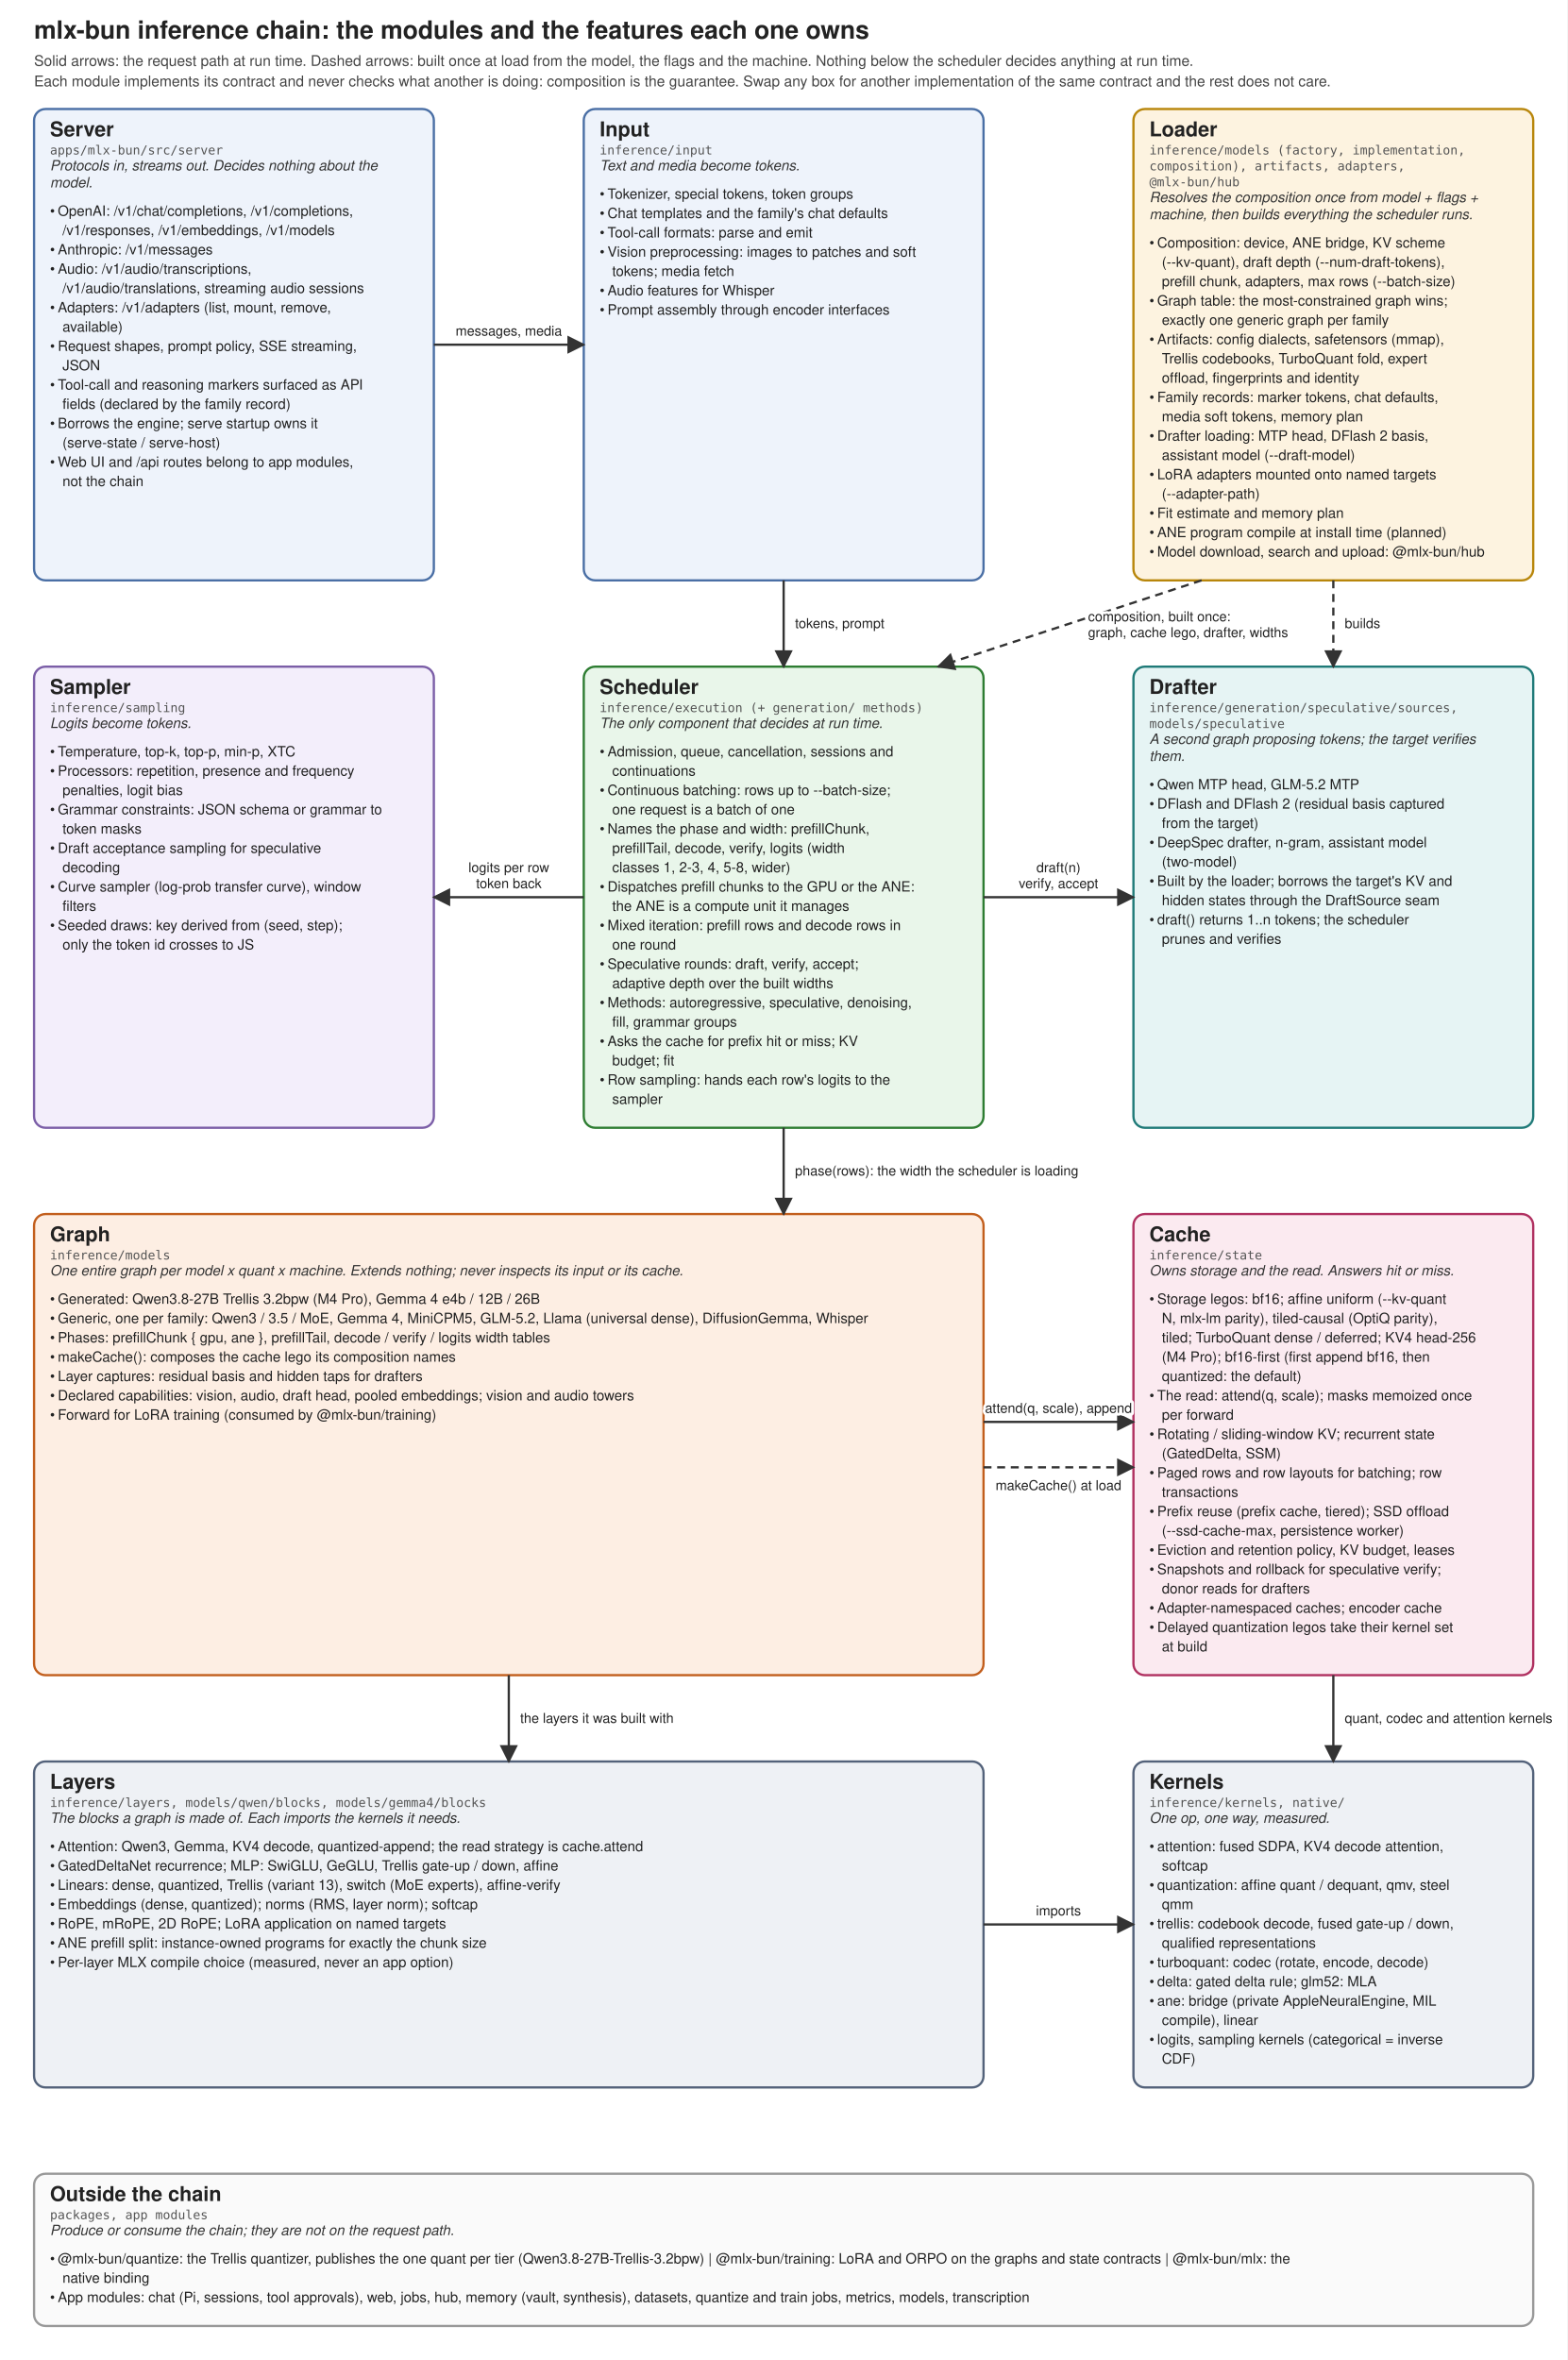
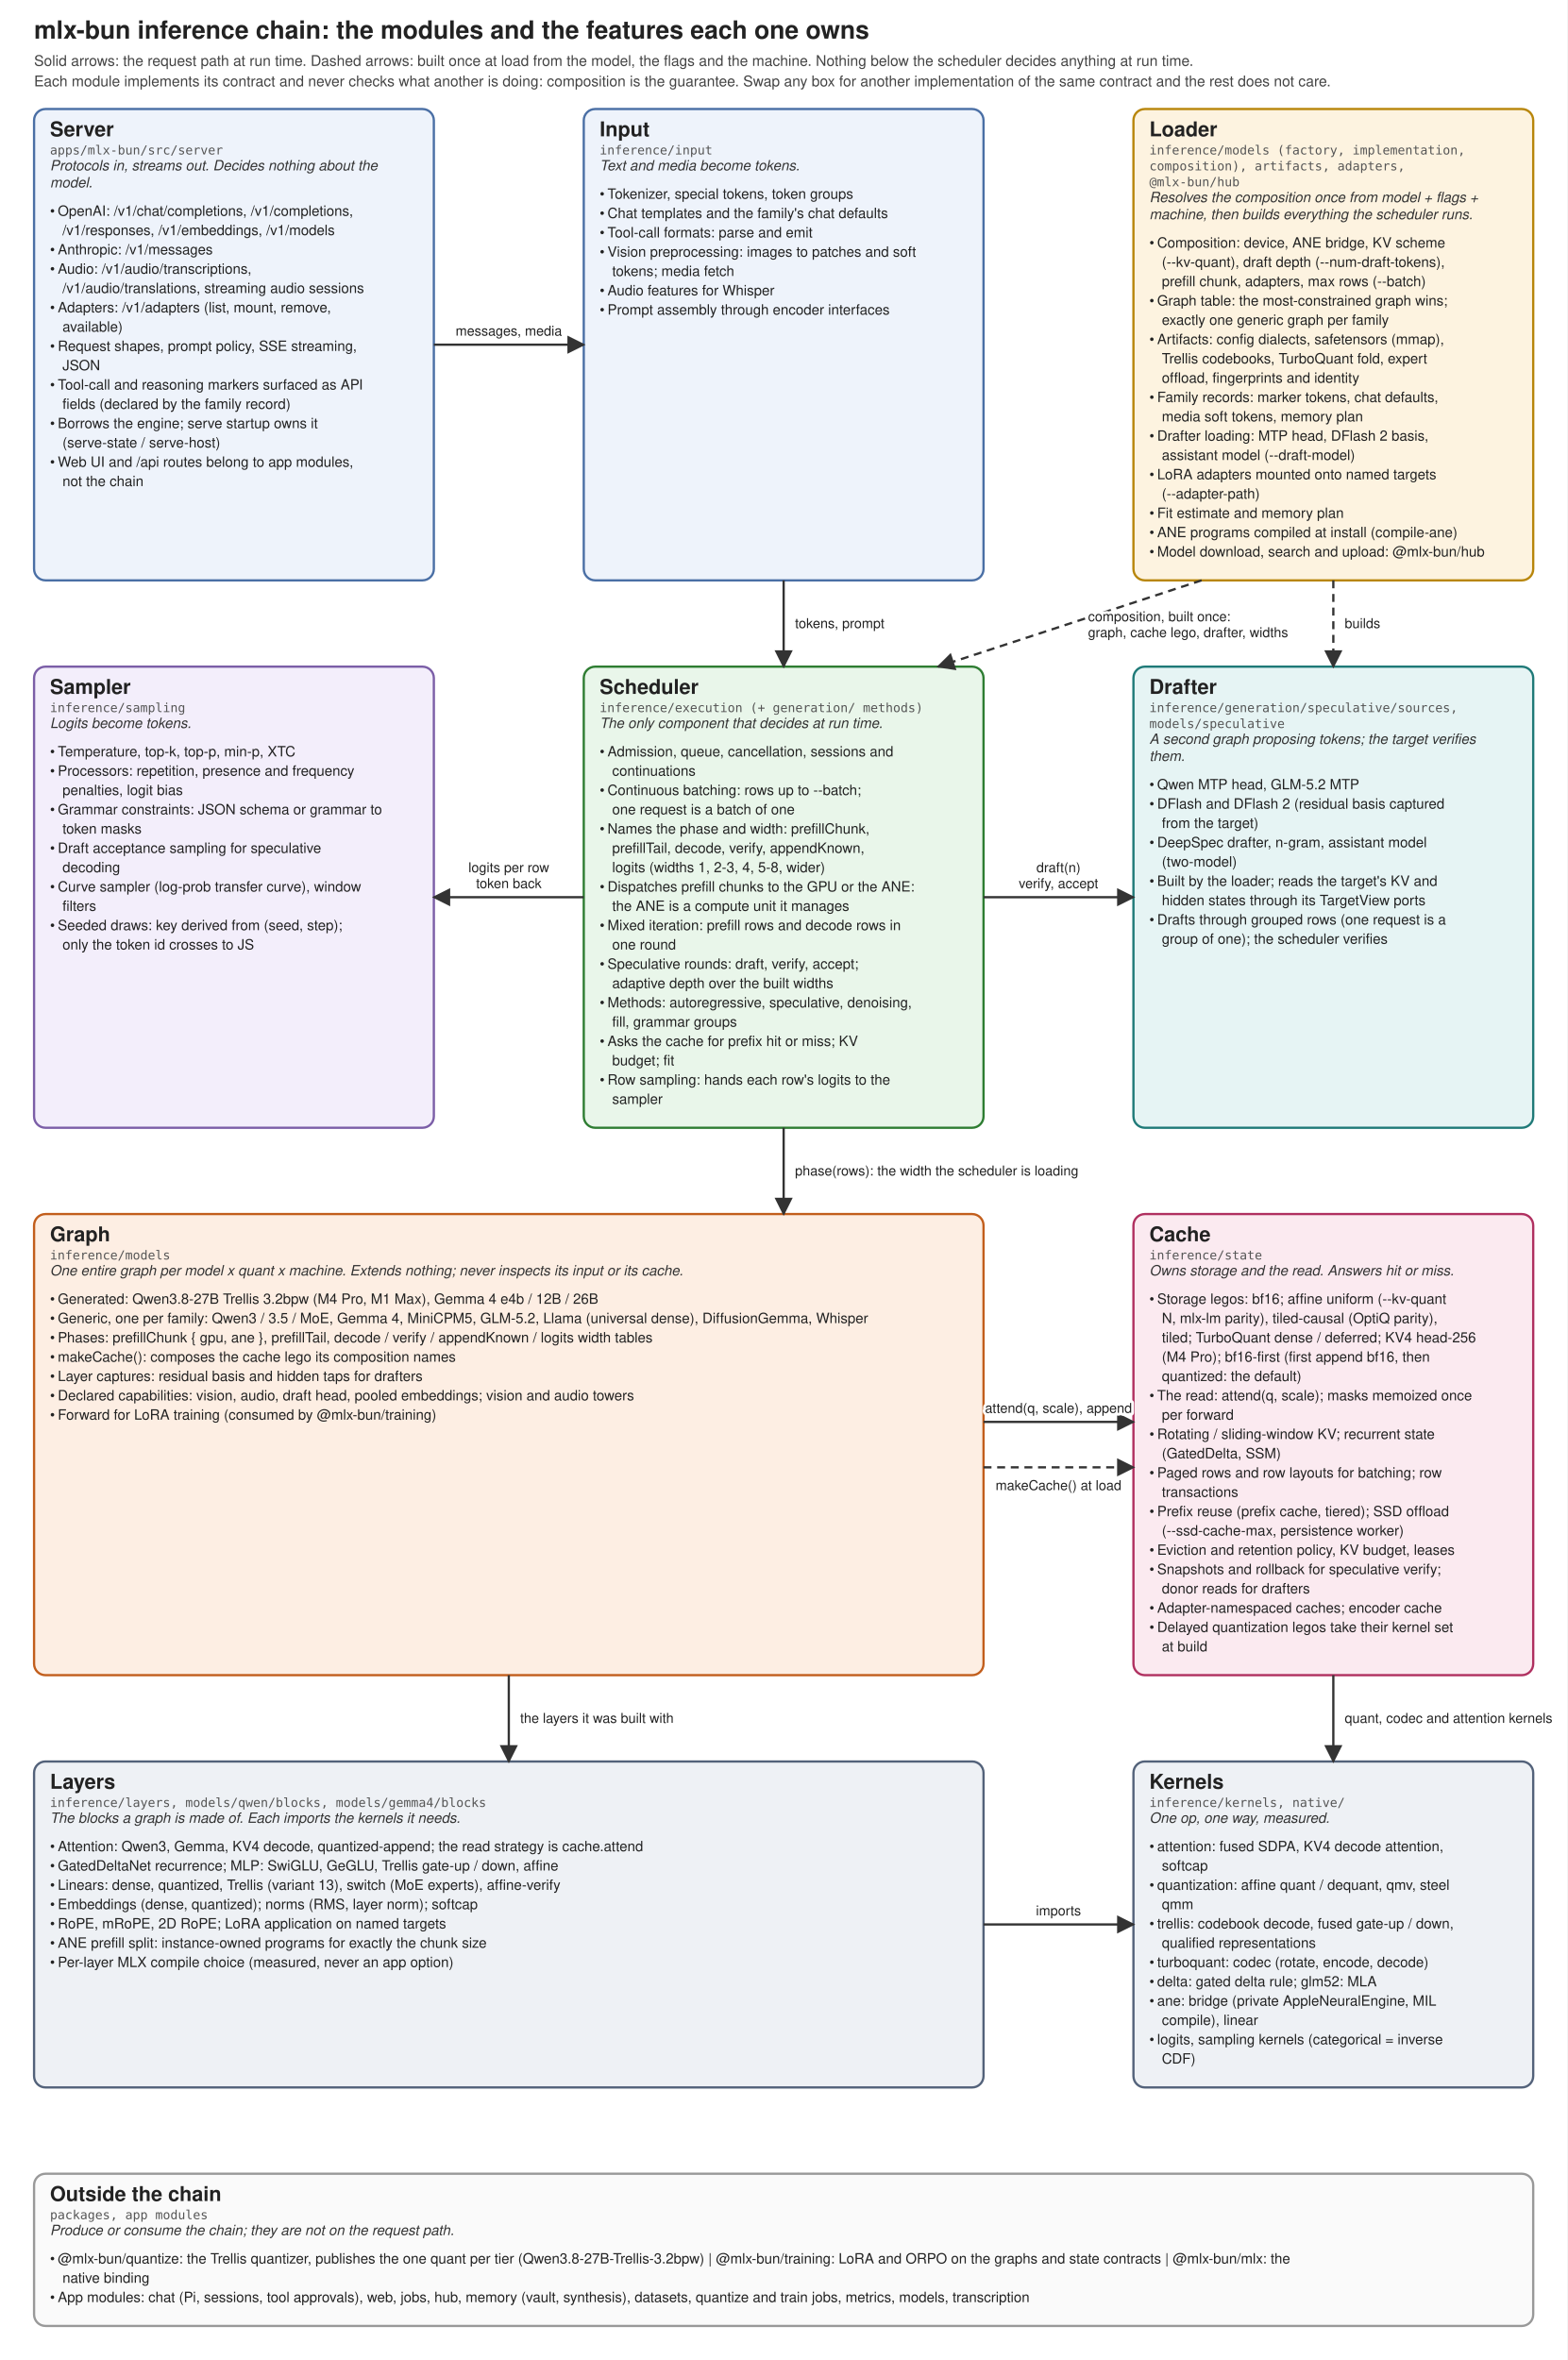
<svg xmlns="http://www.w3.org/2000/svg" width="1380" height="2078" viewBox="0 0 1380 2078" font-family="-apple-system, 'Helvetica Neue', Helvetica, Arial, sans-serif">
  <defs>
    <marker id="arrow" viewBox="0 0 10 10" refX="9" refY="5" markerWidth="8" markerHeight="8" orient="auto-start-reverse">
      <path d="M0,0 L10,5 L0,10 z" fill="#333" />
    </marker>
  </defs>
  <rect width="1380" height="2078" fill="#ffffff" />
  <text x="30" y="34" font-size="22" font-weight="700" fill="#222">mlx-bun inference chain: the modules and the features each one owns</text>
  <text x="30" y="58" font-size="13" fill="#444">Solid arrows: the request path at run time. Dashed arrows: built once at load from the model, the flags and the machine. Nothing below the scheduler decides anything at run time.</text>
  <text x="30" y="76" font-size="13" fill="#444">Each module implements its contract and never checks what another is doing: composition is the guarantee. Swap any box for another implementation of the same contract and the rest does not care.</text>
  <g>
    <rect x="30" y="96" width="352" height="415" rx="10" fill="#eef3fb" stroke="#4a6fa5" stroke-width="2" />
    <text x="44" y="120" font-size="18" font-weight="700" fill="#222">Server</text>
    <text x="44" y="136" font-size="11" font-family="'SF Mono', Menlo, Consolas, monospace" fill="#555">apps/mlx-bun/src/server</text>
    <text x="44" y="150" font-size="12.5" font-style="italic" fill="#333">Protocols in, streams out. Decides nothing about the</text>
    <text x="44" y="165" font-size="12.5" font-style="italic" fill="#333">model.</text>
    <text x="44" y="190" font-size="12.5" fill="#222">• OpenAI: /v1/chat/completions, /v1/completions,</text>
    <text x="55" y="207" font-size="12.5" fill="#222">/v1/responses, /v1/embeddings, /v1/models</text>
    <text x="44" y="224" font-size="12.5" fill="#222">• Anthropic: /v1/messages</text>
    <text x="44" y="241" font-size="12.5" fill="#222">• Audio: /v1/audio/transcriptions,</text>
    <text x="55" y="258" font-size="12.5" fill="#222">/v1/audio/translations, streaming audio sessions</text>
    <text x="44" y="275" font-size="12.5" fill="#222">• Adapters: /v1/adapters (list, mount, remove,</text>
    <text x="55" y="292" font-size="12.5" fill="#222">available)</text>
    <text x="44" y="309" font-size="12.5" fill="#222">• Request shapes, prompt policy, SSE streaming,</text>
    <text x="55" y="326" font-size="12.5" fill="#222">JSON</text>
    <text x="44" y="343" font-size="12.5" fill="#222">• Tool-call and reasoning markers surfaced as API</text>
    <text x="55" y="360" font-size="12.5" fill="#222">fields (declared by the family record)</text>
    <text x="44" y="377" font-size="12.5" fill="#222">• Borrows the engine; serve startup owns it</text>
    <text x="55" y="394" font-size="12.5" fill="#222">(serve-state / serve-host)</text>
    <text x="44" y="411" font-size="12.5" fill="#222">• Web UI and /api routes belong to app modules,</text>
    <text x="55" y="428" font-size="12.5" fill="#222">not the chain</text>
  </g>
  <g>
    <rect x="514" y="96" width="352" height="415" rx="10" fill="#eef3fb" stroke="#4a6fa5" stroke-width="2" />
    <text x="528" y="120" font-size="18" font-weight="700" fill="#222">Input</text>
    <text x="528" y="136" font-size="11" font-family="'SF Mono', Menlo, Consolas, monospace" fill="#555">inference/input</text>
    <text x="528" y="150" font-size="12.5" font-style="italic" fill="#333">Text and media become tokens.</text>
    <text x="528" y="175" font-size="12.5" fill="#222">• Tokenizer, special tokens, token groups</text>
    <text x="528" y="192" font-size="12.5" fill="#222">• Chat templates and the family's chat defaults</text>
    <text x="528" y="209" font-size="12.5" fill="#222">• Tool-call formats: parse and emit</text>
    <text x="528" y="226" font-size="12.5" fill="#222">• Vision preprocessing: images to patches and soft</text>
    <text x="539" y="243" font-size="12.5" fill="#222">tokens; media fetch</text>
    <text x="528" y="260" font-size="12.5" fill="#222">• Audio features for Whisper</text>
    <text x="528" y="277" font-size="12.5" fill="#222">• Prompt assembly through encoder interfaces</text>
  </g>
  <g>
    <rect x="998" y="96" width="352" height="415" rx="10" fill="#fdf3e0" stroke="#b8860b" stroke-width="2" />
    <text x="1012" y="120" font-size="18" font-weight="700" fill="#222">Loader</text>
    <text x="1012" y="136" font-size="11" font-family="'SF Mono', Menlo, Consolas, monospace" fill="#555">inference/models (factory, implementation,</text>
    <text x="1012" y="150" font-size="11" font-family="'SF Mono', Menlo, Consolas, monospace" fill="#555">composition), artifacts, adapters,</text>
    <text x="1012" y="164" font-size="11" font-family="'SF Mono', Menlo, Consolas, monospace" fill="#555">@mlx-bun/hub</text>
    <text x="1012" y="178" font-size="12.5" font-style="italic" fill="#333">Resolves the composition once from model + flags +</text>
    <text x="1012" y="193" font-size="12.5" font-style="italic" fill="#333">machine, then builds everything the scheduler runs.</text>
    <text x="1012" y="218" font-size="12.5" fill="#222">• Composition: device, ANE bridge, KV scheme</text>
    <text x="1023" y="235" font-size="12.5" fill="#222">(--kv-quant), draft depth (--num-draft-tokens),</text>
-     <text x="1023" y="252" font-size="12.5" fill="#222">prefill chunk, adapters, max rows (--batch-size)</text>
+     <text x="1023" y="252" font-size="12.5" fill="#222">prefill chunk, adapters, max rows (--batch)</text>
    <text x="1012" y="269" font-size="12.5" fill="#222">• Graph table: the most-constrained graph wins;</text>
    <text x="1023" y="286" font-size="12.5" fill="#222">exactly one generic graph per family</text>
    <text x="1012" y="303" font-size="12.5" fill="#222">• Artifacts: config dialects, safetensors (mmap),</text>
    <text x="1023" y="320" font-size="12.5" fill="#222">Trellis codebooks, TurboQuant fold, expert</text>
    <text x="1023" y="337" font-size="12.5" fill="#222">offload, fingerprints and identity</text>
    <text x="1012" y="354" font-size="12.5" fill="#222">• Family records: marker tokens, chat defaults,</text>
    <text x="1023" y="371" font-size="12.5" fill="#222">media soft tokens, memory plan</text>
    <text x="1012" y="388" font-size="12.5" fill="#222">• Drafter loading: MTP head, DFlash 2 basis,</text>
    <text x="1023" y="405" font-size="12.5" fill="#222">assistant model (--draft-model)</text>
    <text x="1012" y="422" font-size="12.5" fill="#222">• LoRA adapters mounted onto named targets</text>
    <text x="1023" y="439" font-size="12.5" fill="#222">(--adapter-path)</text>
    <text x="1012" y="456" font-size="12.5" fill="#222">• Fit estimate and memory plan</text>
-     <text x="1012" y="473" font-size="12.5" fill="#222">• ANE program compile at install time (planned)</text>
+     <text x="1012" y="473" font-size="12.5" fill="#222">• ANE programs compiled at install (compile-ane)</text>
    <text x="1012" y="490" font-size="12.5" fill="#222">• Model download, search and upload: @mlx-bun/hub</text>
  </g>
  <g>
    <rect x="30" y="587" width="352" height="406" rx="10" fill="#f3eefb" stroke="#7b5ea7" stroke-width="2" />
    <text x="44" y="611" font-size="18" font-weight="700" fill="#222">Sampler</text>
    <text x="44" y="627" font-size="11" font-family="'SF Mono', Menlo, Consolas, monospace" fill="#555">inference/sampling</text>
    <text x="44" y="641" font-size="12.5" font-style="italic" fill="#333">Logits become tokens.</text>
    <text x="44" y="666" font-size="12.5" fill="#222">• Temperature, top-k, top-p, min-p, XTC</text>
    <text x="44" y="683" font-size="12.5" fill="#222">• Processors: repetition, presence and frequency</text>
    <text x="55" y="700" font-size="12.5" fill="#222">penalties, logit bias</text>
    <text x="44" y="717" font-size="12.5" fill="#222">• Grammar constraints: JSON schema or grammar to</text>
    <text x="55" y="734" font-size="12.5" fill="#222">token masks</text>
    <text x="44" y="751" font-size="12.5" fill="#222">• Draft acceptance sampling for speculative</text>
    <text x="55" y="768" font-size="12.5" fill="#222">decoding</text>
    <text x="44" y="785" font-size="12.5" fill="#222">• Curve sampler (log-prob transfer curve), window</text>
    <text x="55" y="802" font-size="12.5" fill="#222">filters</text>
    <text x="44" y="819" font-size="12.5" fill="#222">• Seeded draws: key derived from (seed, step);</text>
    <text x="55" y="836" font-size="12.5" fill="#222">only the token id crosses to JS</text>
  </g>
  <g>
    <rect x="514" y="587" width="352" height="406" rx="10" fill="#e9f6ea" stroke="#2e7d32" stroke-width="2" />
    <text x="528" y="611" font-size="18" font-weight="700" fill="#222">Scheduler</text>
    <text x="528" y="627" font-size="11" font-family="'SF Mono', Menlo, Consolas, monospace" fill="#555">inference/execution (+ generation/ methods)</text>
    <text x="528" y="641" font-size="12.5" font-style="italic" fill="#333">The only component that decides at run time.</text>
    <text x="528" y="666" font-size="12.5" fill="#222">• Admission, queue, cancellation, sessions and</text>
    <text x="539" y="683" font-size="12.5" fill="#222">continuations</text>
-     <text x="528" y="700" font-size="12.5" fill="#222">• Continuous batching: rows up to --batch-size;</text>
+     <text x="528" y="700" font-size="12.5" fill="#222">• Continuous batching: rows up to --batch;</text>
    <text x="539" y="717" font-size="12.5" fill="#222">one request is a batch of one</text>
    <text x="528" y="734" font-size="12.5" fill="#222">• Names the phase and width: prefillChunk,</text>
-     <text x="539" y="751" font-size="12.5" fill="#222">prefillTail, decode, verify, logits (width</text>
-     <text x="539" y="768" font-size="12.5" fill="#222">classes 1, 2-3, 4, 5-8, wider)</text>
+     <text x="539" y="751" font-size="12.5" fill="#222">prefillTail, decode, verify, appendKnown,</text>
+     <text x="539" y="768" font-size="12.5" fill="#222">logits (widths 1, 2-3, 4, 5-8, wider)</text>
    <text x="528" y="785" font-size="12.5" fill="#222">• Dispatches prefill chunks to the GPU or the ANE:</text>
    <text x="539" y="802" font-size="12.5" fill="#222">the ANE is a compute unit it manages</text>
    <text x="528" y="819" font-size="12.5" fill="#222">• Mixed iteration: prefill rows and decode rows in</text>
    <text x="539" y="836" font-size="12.5" fill="#222">one round</text>
    <text x="528" y="853" font-size="12.5" fill="#222">• Speculative rounds: draft, verify, accept;</text>
    <text x="539" y="870" font-size="12.5" fill="#222">adaptive depth over the built widths</text>
    <text x="528" y="887" font-size="12.5" fill="#222">• Methods: autoregressive, speculative, denoising,</text>
    <text x="539" y="904" font-size="12.5" fill="#222">fill, grammar groups</text>
    <text x="528" y="921" font-size="12.5" fill="#222">• Asks the cache for prefix hit or miss; KV</text>
    <text x="539" y="938" font-size="12.5" fill="#222">budget; fit</text>
    <text x="528" y="955" font-size="12.5" fill="#222">• Row sampling: hands each row's logits to the</text>
    <text x="539" y="972" font-size="12.5" fill="#222">sampler</text>
  </g>
  <g>
    <rect x="998" y="587" width="352" height="406" rx="10" fill="#e6f4f4" stroke="#1f7a78" stroke-width="2" />
    <text x="1012" y="611" font-size="18" font-weight="700" fill="#222">Drafter</text>
    <text x="1012" y="627" font-size="11" font-family="'SF Mono', Menlo, Consolas, monospace" fill="#555">inference/generation/speculative/sources,</text>
    <text x="1012" y="641" font-size="11" font-family="'SF Mono', Menlo, Consolas, monospace" fill="#555">models/speculative</text>
    <text x="1012" y="655" font-size="12.5" font-style="italic" fill="#333">A second graph proposing tokens; the target verifies</text>
    <text x="1012" y="670" font-size="12.5" font-style="italic" fill="#333">them.</text>
    <text x="1012" y="695" font-size="12.5" fill="#222">• Qwen MTP head, GLM-5.2 MTP</text>
    <text x="1012" y="712" font-size="12.5" fill="#222">• DFlash and DFlash 2 (residual basis captured</text>
    <text x="1023" y="729" font-size="12.5" fill="#222">from the target)</text>
    <text x="1012" y="746" font-size="12.5" fill="#222">• DeepSpec drafter, n-gram, assistant model</text>
    <text x="1023" y="763" font-size="12.5" fill="#222">(two-model)</text>
-     <text x="1012" y="780" font-size="12.5" fill="#222">• Built by the loader; borrows the target's KV and</text>
-     <text x="1023" y="797" font-size="12.5" fill="#222">hidden states through the DraftSource seam</text>
-     <text x="1012" y="814" font-size="12.5" fill="#222">• draft() returns 1..n tokens; the scheduler</text>
-     <text x="1023" y="831" font-size="12.5" fill="#222">prunes and verifies</text>
+     <text x="1012" y="780" font-size="12.5" fill="#222">• Built by the loader; reads the target's KV and</text>
+     <text x="1023" y="797" font-size="12.5" fill="#222">hidden states through its TargetView ports</text>
+     <text x="1012" y="814" font-size="12.5" fill="#222">• Drafts through grouped rows (one request is a</text>
+     <text x="1023" y="831" font-size="12.5" fill="#222">group of one); the scheduler verifies</text>
  </g>
  <g>
    <rect x="30" y="1069" width="836" height="406" rx="10" fill="#fdeee3" stroke="#c25e1c" stroke-width="2" />
    <text x="44" y="1093" font-size="18" font-weight="700" fill="#222">Graph</text>
    <text x="44" y="1109" font-size="11" font-family="'SF Mono', Menlo, Consolas, monospace" fill="#555">inference/models</text>
    <text x="44" y="1123" font-size="12.5" font-style="italic" fill="#333">One entire graph per model x quant x machine. Extends nothing; never inspects its input or its cache.</text>
-     <text x="44" y="1148" font-size="12.5" fill="#222">• Generated: Qwen3.8-27B Trellis 3.2bpw (M4 Pro), Gemma 4 e4b / 12B / 26B</text>
+     <text x="44" y="1148" font-size="12.5" fill="#222">• Generated: Qwen3.8-27B Trellis 3.2bpw (M4 Pro, M1 Max), Gemma 4 e4b / 12B / 26B</text>
    <text x="44" y="1165" font-size="12.5" fill="#222">• Generic, one per family: Qwen3 / 3.5 / MoE, Gemma 4, MiniCPM5, GLM-5.2, Llama (universal dense), DiffusionGemma, Whisper</text>
-     <text x="44" y="1182" font-size="12.5" fill="#222">• Phases: prefillChunk { gpu, ane }, prefillTail, decode / verify / logits width tables</text>
+     <text x="44" y="1182" font-size="12.5" fill="#222">• Phases: prefillChunk { gpu, ane }, prefillTail, decode / verify / appendKnown / logits width tables</text>
    <text x="44" y="1199" font-size="12.5" fill="#222">• makeCache(): composes the cache lego its composition names</text>
    <text x="44" y="1216" font-size="12.5" fill="#222">• Layer captures: residual basis and hidden taps for drafters</text>
    <text x="44" y="1233" font-size="12.5" fill="#222">• Declared capabilities: vision, audio, draft head, pooled embeddings; vision and audio towers</text>
    <text x="44" y="1250" font-size="12.5" fill="#222">• Forward for LoRA training (consumed by @mlx-bun/training)</text>
  </g>
  <g>
    <rect x="998" y="1069" width="352" height="406" rx="10" fill="#fbeaf0" stroke="#b03060" stroke-width="2" />
    <text x="1012" y="1093" font-size="18" font-weight="700" fill="#222">Cache</text>
    <text x="1012" y="1109" font-size="11" font-family="'SF Mono', Menlo, Consolas, monospace" fill="#555">inference/state</text>
    <text x="1012" y="1123" font-size="12.5" font-style="italic" fill="#333">Owns storage and the read. Answers hit or miss.</text>
    <text x="1012" y="1148" font-size="12.5" fill="#222">• Storage legos: bf16; affine uniform (--kv-quant</text>
    <text x="1023" y="1165" font-size="12.5" fill="#222">N, mlx-lm parity), tiled-causal (OptiQ parity),</text>
    <text x="1023" y="1182" font-size="12.5" fill="#222">tiled; TurboQuant dense / deferred; KV4 head-256</text>
    <text x="1023" y="1199" font-size="12.5" fill="#222">(M4 Pro); bf16-first (first append bf16, then</text>
    <text x="1023" y="1216" font-size="12.5" fill="#222">quantized: the default)</text>
    <text x="1012" y="1233" font-size="12.5" fill="#222">• The read: attend(q, scale); masks memoized once</text>
    <text x="1023" y="1250" font-size="12.5" fill="#222">per forward</text>
    <text x="1012" y="1267" font-size="12.5" fill="#222">• Rotating / sliding-window KV; recurrent state</text>
    <text x="1023" y="1284" font-size="12.5" fill="#222">(GatedDelta, SSM)</text>
    <text x="1012" y="1301" font-size="12.5" fill="#222">• Paged rows and row layouts for batching; row</text>
    <text x="1023" y="1318" font-size="12.5" fill="#222">transactions</text>
    <text x="1012" y="1335" font-size="12.5" fill="#222">• Prefix reuse (prefix cache, tiered); SSD offload</text>
    <text x="1023" y="1352" font-size="12.5" fill="#222">(--ssd-cache-max, persistence worker)</text>
    <text x="1012" y="1369" font-size="12.5" fill="#222">• Eviction and retention policy, KV budget, leases</text>
    <text x="1012" y="1386" font-size="12.5" fill="#222">• Snapshots and rollback for speculative verify;</text>
    <text x="1023" y="1403" font-size="12.5" fill="#222">donor reads for drafters</text>
    <text x="1012" y="1420" font-size="12.5" fill="#222">• Adapter-namespaced caches; encoder cache</text>
    <text x="1012" y="1437" font-size="12.5" fill="#222">• Delayed quantization legos take their kernel set</text>
    <text x="1023" y="1454" font-size="12.5" fill="#222">at build</text>
  </g>
  <g>
    <rect x="30" y="1551" width="836" height="287" rx="10" fill="#eef1f5" stroke="#53627a" stroke-width="2" />
    <text x="44" y="1575" font-size="18" font-weight="700" fill="#222">Layers</text>
    <text x="44" y="1591" font-size="11" font-family="'SF Mono', Menlo, Consolas, monospace" fill="#555">inference/layers, models/qwen/blocks, models/gemma4/blocks</text>
    <text x="44" y="1605" font-size="12.5" font-style="italic" fill="#333">The blocks a graph is made of. Each imports the kernels it needs.</text>
    <text x="44" y="1630" font-size="12.5" fill="#222">• Attention: Qwen3, Gemma, KV4 decode, quantized-append; the read strategy is cache.attend</text>
    <text x="44" y="1647" font-size="12.5" fill="#222">• GatedDeltaNet recurrence; MLP: SwiGLU, GeGLU, Trellis gate-up / down, affine</text>
    <text x="44" y="1664" font-size="12.5" fill="#222">• Linears: dense, quantized, Trellis (variant 13), switch (MoE experts), affine-verify</text>
    <text x="44" y="1681" font-size="12.5" fill="#222">• Embeddings (dense, quantized); norms (RMS, layer norm); softcap</text>
    <text x="44" y="1698" font-size="12.5" fill="#222">• RoPE, mRoPE, 2D RoPE; LoRA application on named targets</text>
    <text x="44" y="1715" font-size="12.5" fill="#222">• ANE prefill split: instance-owned programs for exactly the chunk size</text>
    <text x="44" y="1732" font-size="12.5" fill="#222">• Per-layer MLX compile choice (measured, never an app option)</text>
  </g>
  <g>
    <rect x="998" y="1551" width="352" height="287" rx="10" fill="#eef1f5" stroke="#53627a" stroke-width="2" />
    <text x="1012" y="1575" font-size="18" font-weight="700" fill="#222">Kernels</text>
    <text x="1012" y="1591" font-size="11" font-family="'SF Mono', Menlo, Consolas, monospace" fill="#555">inference/kernels, native/</text>
    <text x="1012" y="1605" font-size="12.5" font-style="italic" fill="#333">One op, one way, measured.</text>
    <text x="1012" y="1630" font-size="12.5" fill="#222">• attention: fused SDPA, KV4 decode attention,</text>
    <text x="1023" y="1647" font-size="12.5" fill="#222">softcap</text>
    <text x="1012" y="1664" font-size="12.5" fill="#222">• quantization: affine quant / dequant, qmv, steel</text>
    <text x="1023" y="1681" font-size="12.5" fill="#222">qmm</text>
    <text x="1012" y="1698" font-size="12.5" fill="#222">• trellis: codebook decode, fused gate-up / down,</text>
    <text x="1023" y="1715" font-size="12.5" fill="#222">qualified representations</text>
    <text x="1012" y="1732" font-size="12.5" fill="#222">• turboquant: codec (rotate, encode, decode)</text>
    <text x="1012" y="1749" font-size="12.5" fill="#222">• delta: gated delta rule; glm52: MLA</text>
    <text x="1012" y="1766" font-size="12.5" fill="#222">• ane: bridge (private AppleNeuralEngine, MIL</text>
    <text x="1023" y="1783" font-size="12.5" fill="#222">compile), linear</text>
    <text x="1012" y="1800" font-size="12.5" fill="#222">• logits, sampling kernels (categorical = inverse</text>
    <text x="1023" y="1817" font-size="12.5" fill="#222">CDF)</text>
  </g>
  <g>
    <rect x="30" y="1914" width="1320" height="134" rx="10" fill="#fafafa" stroke="#999999" stroke-width="2" />
    <text x="44" y="1938" font-size="18" font-weight="700" fill="#222">Outside the chain</text>
    <text x="44" y="1954" font-size="11" font-family="'SF Mono', Menlo, Consolas, monospace" fill="#555">packages, app modules</text>
    <text x="44" y="1968" font-size="12.5" font-style="italic" fill="#333">Produce or consume the chain; they are not on the request path.</text>
    <text x="44" y="1993" font-size="12.5" fill="#222">• @mlx-bun/quantize: the Trellis quantizer, publishes the one quant per tier (Qwen3.8-27B-Trellis-3.2bpw)   |   @mlx-bun/training: LoRA and ORPO on the graphs and state contracts   |   @mlx-bun/mlx: the</text>
    <text x="55" y="2010" font-size="12.5" fill="#222">native binding</text>
    <text x="44" y="2027" font-size="12.5" fill="#222">• App modules: chat (Pi, sessions, tool approvals), web, jobs, hub, memory (vault, synthesis), datasets, quantize and train jobs, metrics, models, transcription</text>
  </g>
  <line x1="382" y1="303.5" x2="514" y2="303.5" stroke="#333" stroke-width="2" marker-end="url(#arrow)" />
  <text x="448" y="295.5" font-size="12" fill="#222" text-anchor="middle" paint-order="stroke" stroke="#ffffff" stroke-width="5" stroke-linejoin="round">messages, media</text>
  <line x1="690" y1="511" x2="690" y2="587" stroke="#333" stroke-width="2" marker-end="url(#arrow)" />
  <text x="700" y="553" font-size="12" fill="#222" text-anchor="start" paint-order="stroke" stroke="#ffffff" stroke-width="5" stroke-linejoin="round">tokens, prompt</text>
  <line x1="514" y1="790" x2="382" y2="790" stroke="#333" stroke-width="2" marker-end="url(#arrow)" />
  <text x="448" y="768" font-size="12" fill="#222" text-anchor="middle" paint-order="stroke" stroke="#ffffff" stroke-width="5" stroke-linejoin="round">logits per row</text>
  <text x="448" y="782" font-size="12" fill="#222" text-anchor="middle" paint-order="stroke" stroke="#ffffff" stroke-width="5" stroke-linejoin="round">token back</text>
  <line x1="866" y1="790" x2="998" y2="790" stroke="#333" stroke-width="2" marker-end="url(#arrow)" />
  <text x="932" y="768" font-size="12" fill="#222" text-anchor="middle" paint-order="stroke" stroke="#ffffff" stroke-width="5" stroke-linejoin="round">draft(n)</text>
  <text x="932" y="782" font-size="12" fill="#222" text-anchor="middle" paint-order="stroke" stroke="#ffffff" stroke-width="5" stroke-linejoin="round">verify, accept</text>
  <line x1="690" y1="993" x2="690" y2="1069" stroke="#333" stroke-width="2" marker-end="url(#arrow)" />
  <text x="700" y="1035" font-size="12" fill="#222" text-anchor="start" paint-order="stroke" stroke="#ffffff" stroke-width="5" stroke-linejoin="round">phase(rows): the width the scheduler is loading</text>
  <line x1="866" y1="1252" x2="998" y2="1252" stroke="#333" stroke-width="2" marker-end="url(#arrow)" />
  <text x="932" y="1244" font-size="12" fill="#222" text-anchor="middle" paint-order="stroke" stroke="#ffffff" stroke-width="5" stroke-linejoin="round">attend(q, scale), append</text>
  <line x1="866" y1="1292" x2="998" y2="1292" stroke="#333" stroke-width="2" stroke-dasharray="7,5" marker-end="url(#arrow)" />
  <text x="932" y="1312" font-size="12" fill="#222" text-anchor="middle" paint-order="stroke" stroke="#ffffff" stroke-width="5" stroke-linejoin="round">makeCache() at load</text>
  <line x1="448" y1="1475" x2="448" y2="1551" stroke="#333" stroke-width="2" marker-end="url(#arrow)" />
  <text x="458" y="1517" font-size="12" fill="#222" text-anchor="start" paint-order="stroke" stroke="#ffffff" stroke-width="5" stroke-linejoin="round">the layers it was built with</text>
  <line x1="866" y1="1694.5" x2="998" y2="1694.5" stroke="#333" stroke-width="2" marker-end="url(#arrow)" />
  <text x="932" y="1686.5" font-size="12" fill="#222" text-anchor="middle" paint-order="stroke" stroke="#ffffff" stroke-width="5" stroke-linejoin="round">imports</text>
  <line x1="1174" y1="1475" x2="1174" y2="1551" stroke="#333" stroke-width="2" marker-end="url(#arrow)" />
  <text x="1184" y="1517" font-size="12" fill="#222" text-anchor="start" paint-order="stroke" stroke="#ffffff" stroke-width="5" stroke-linejoin="round">quant, codec and attention kernels</text>
  <line x1="1058" y1="511" x2="826" y2="587" stroke="#333" stroke-width="2" stroke-dasharray="7,5" marker-end="url(#arrow)" />
  <text x="958" y="547" font-size="12" fill="#222" text-anchor="start" paint-order="stroke" stroke="#ffffff" stroke-width="5" stroke-linejoin="round">composition, built once:</text>
  <text x="958" y="561" font-size="12" fill="#222" text-anchor="start" paint-order="stroke" stroke="#ffffff" stroke-width="5" stroke-linejoin="round">graph, cache lego, drafter, widths</text>
  <line x1="1174" y1="511" x2="1174" y2="587" stroke="#333" stroke-width="2" stroke-dasharray="7,5" marker-end="url(#arrow)" />
  <text x="1184" y="553" font-size="12" fill="#222" text-anchor="start" paint-order="stroke" stroke="#ffffff" stroke-width="5" stroke-linejoin="round">builds</text>
</svg>
